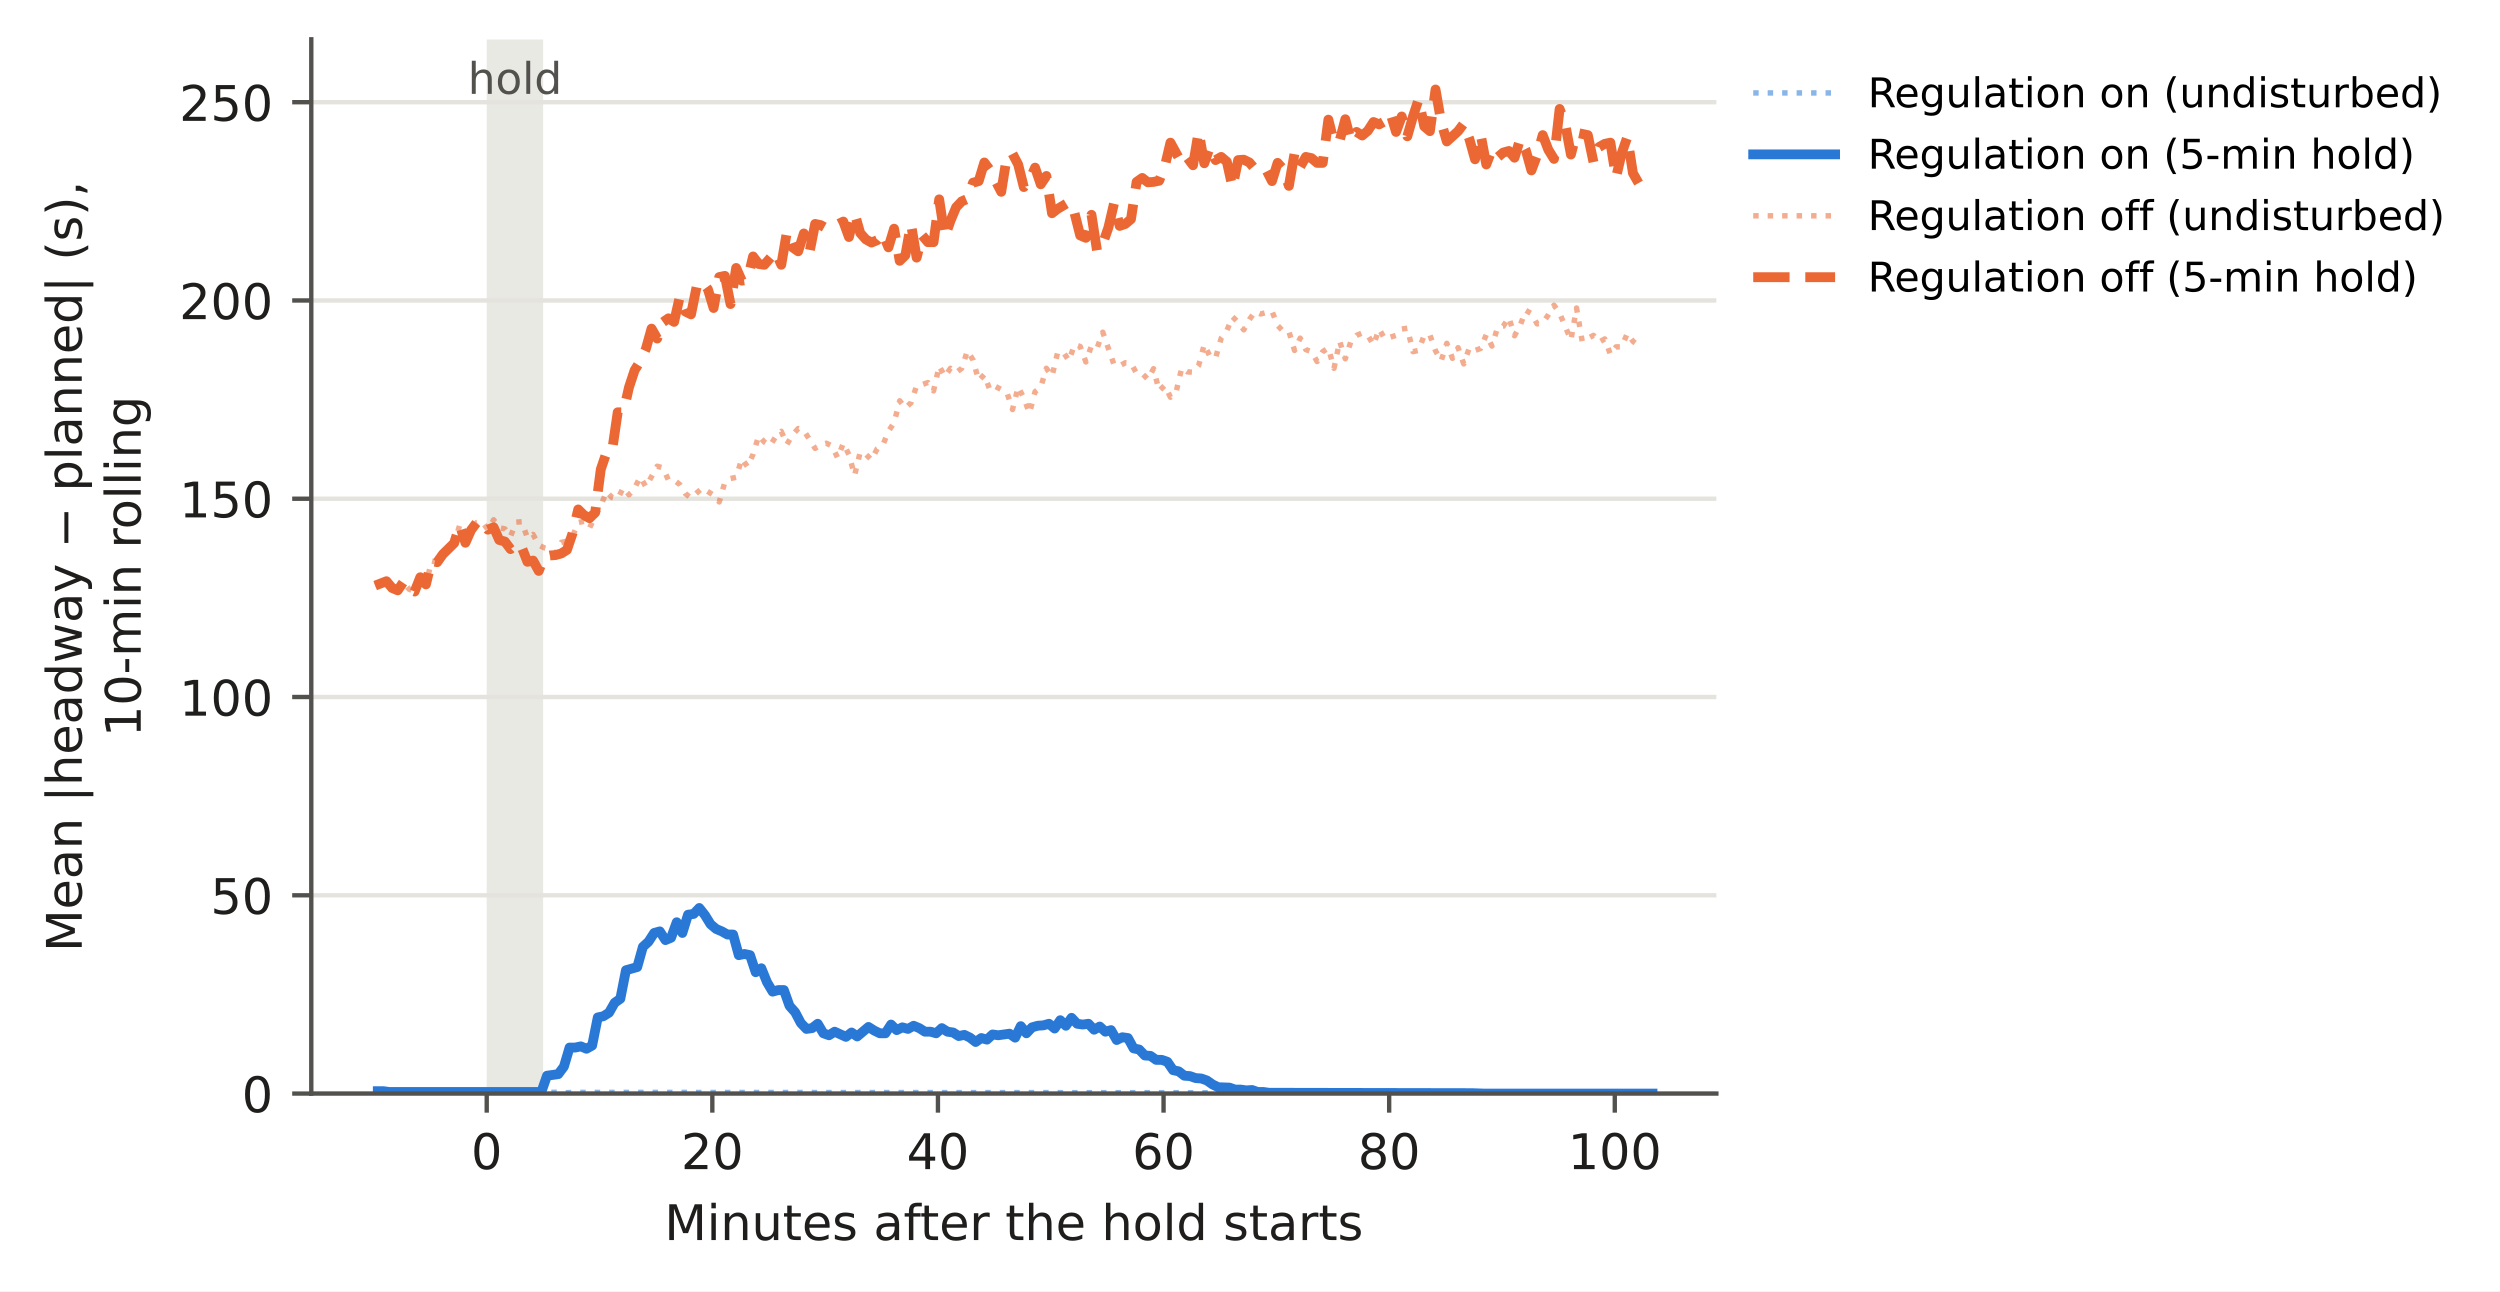
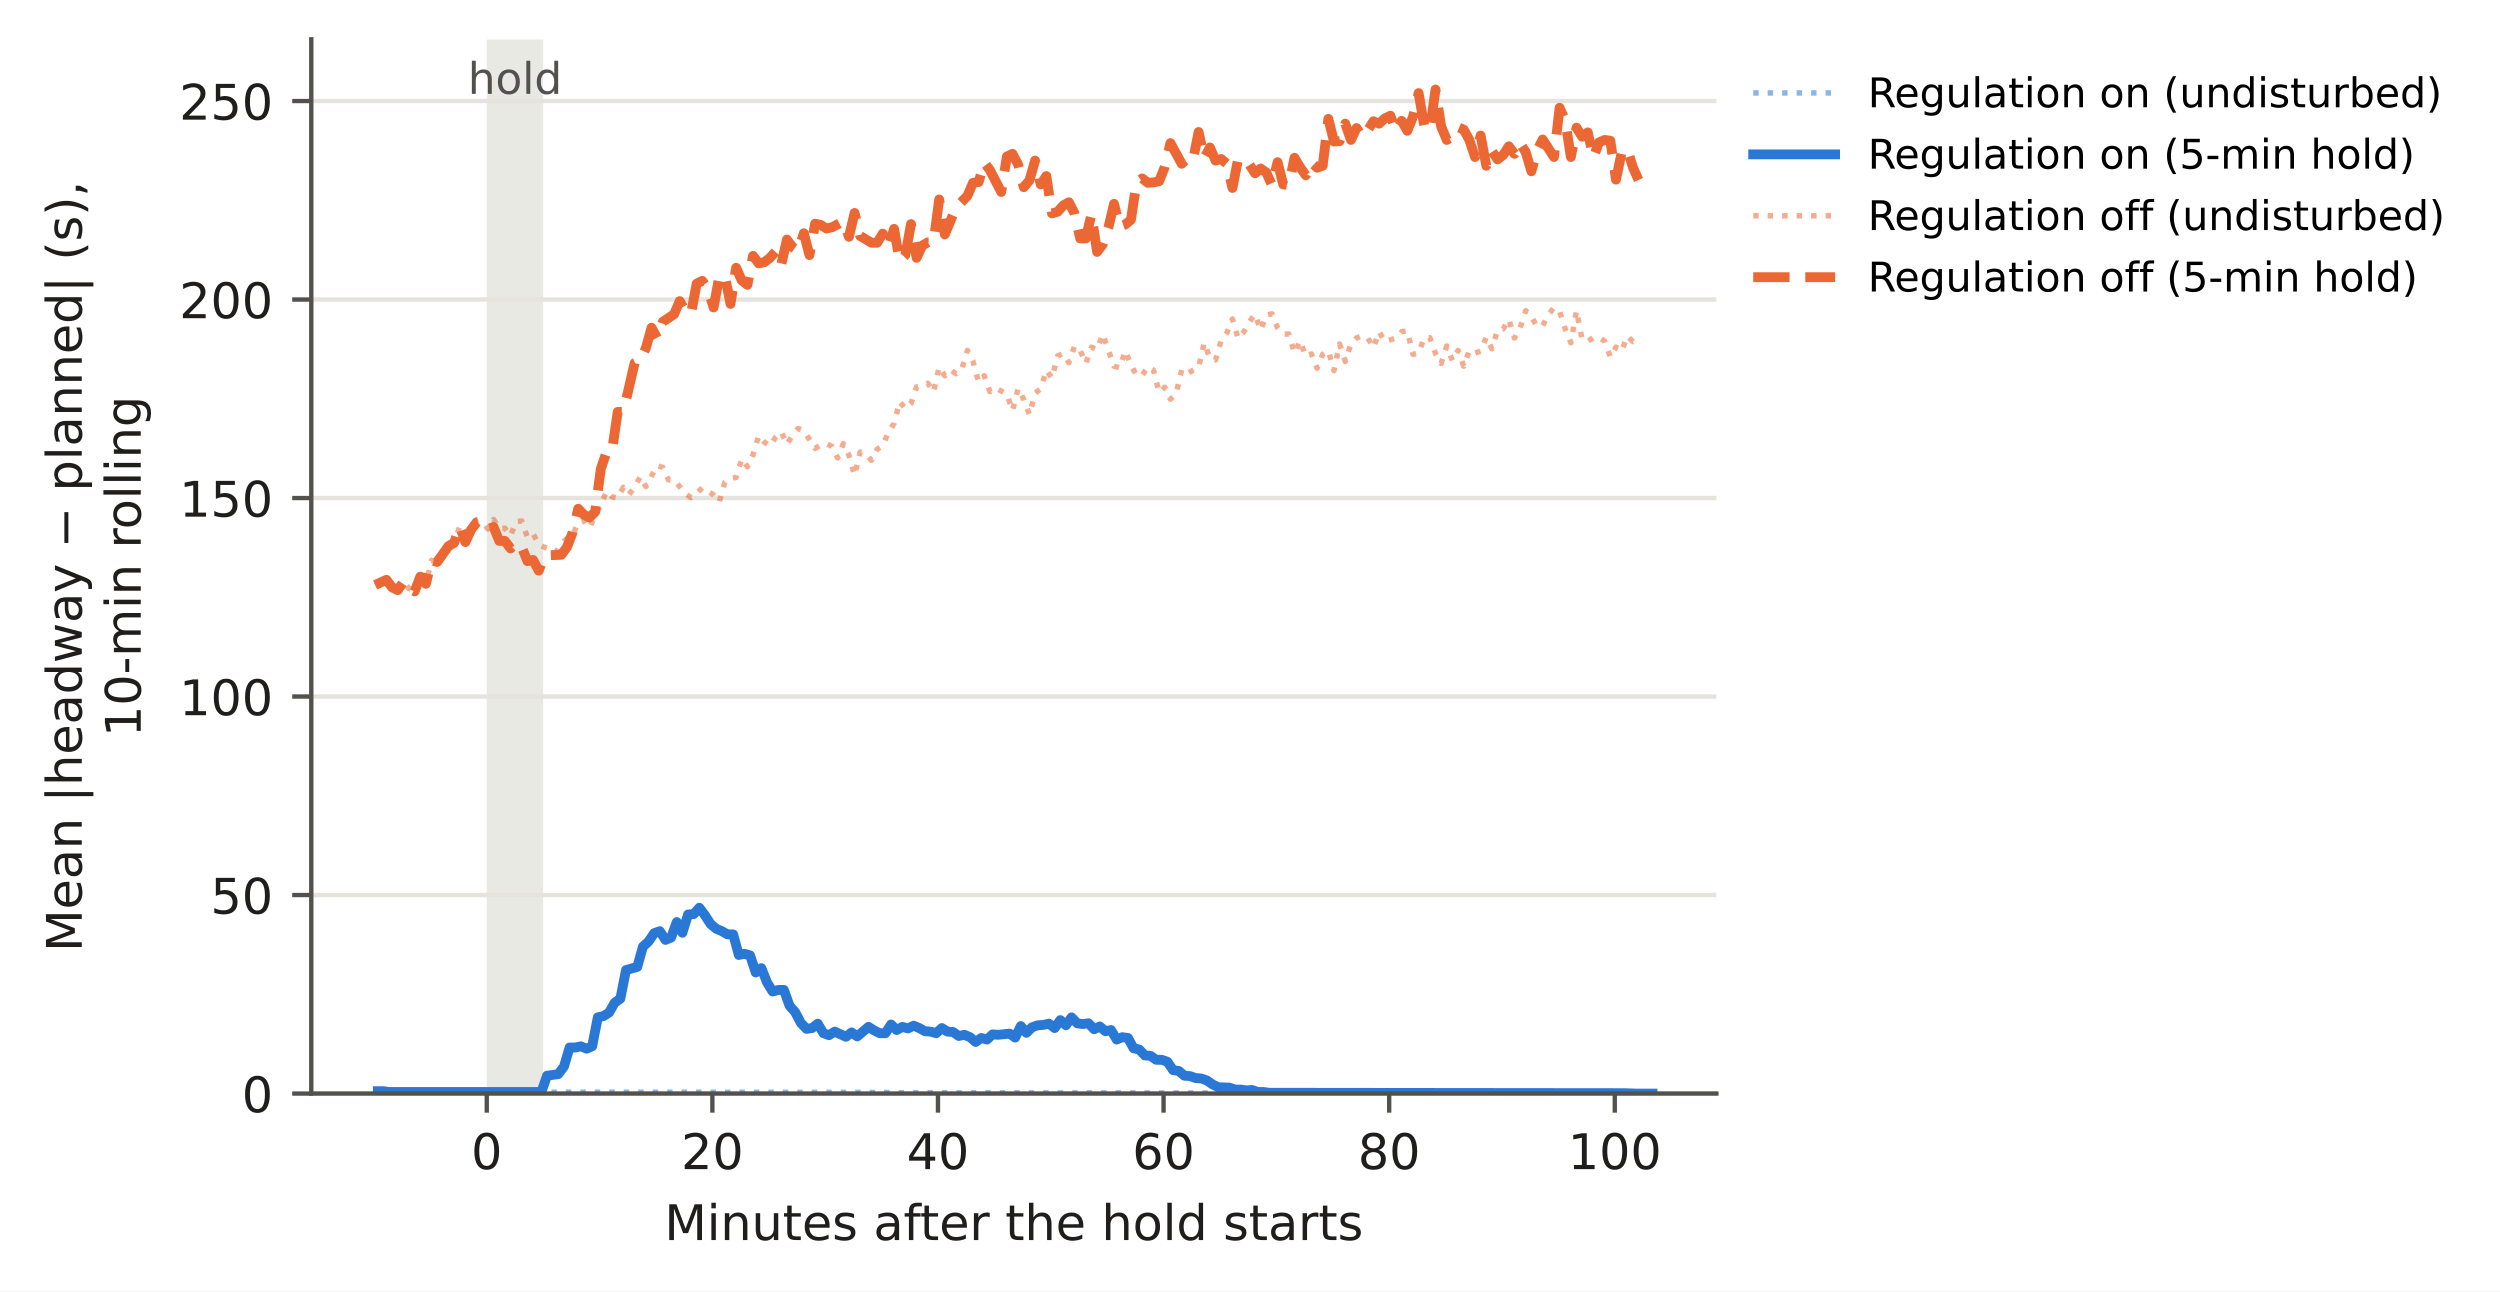
<svg xmlns="http://www.w3.org/2000/svg" xmlns:xlink="http://www.w3.org/1999/xlink" width="457.95pt" height="236.519pt" viewBox="0 0 457.95 236.519" version="1.1">
  <defs>
    <style type="text/css">*{stroke-linejoin: round; stroke-linecap: butt}</style>
  </defs>
  <g id="figure_1">
    <g id="patch_1">
      <path d="M 0 236.519  L 457.95 236.519  L 457.95 0  L 0 0  z " style="fill: #ffffff" />
    </g>
    <g id="axes_1">
      <g id="patch_2">
        <path d="M 57.023 200.318  L 314.403 200.318  L 314.403 7.2  L 57.023 7.2  z " style="fill: #ffffff" />
      </g>
      <g id="patch_3">
-         <path d="M 89.157 200.318  L 99.489 200.318  L 99.489 7.2  L 89.157 7.2  z " clip-path="url(#p8d2d9ad047)" style="fill: #e4e3dd; opacity: 0.8" />
+         <path d="M 89.165 200.318  L 99.496 200.318  L 99.496 7.2  L 89.165 7.2  z " clip-path="url(#pa16f64c464)" style="fill: #e4e3dd; opacity: 0.8" />
      </g>
      <g id="matplotlib.axis_1">
        <g id="xtick_1">
          <g id="line2d_1">
            <defs>
-               <path id="m1a65437eb0" d="M 0 0  L 0 3.5  " style="stroke: #52514e; stroke-width: 0.8" />
+               <path id="m813fd30c73" d="M 0 0  L 0 3.5  " style="stroke: #52514e; stroke-width: 0.8" />
            </defs>
            <g>
-               <use xlink:href="#m1a65437eb0" x="89.157" y="200.318" style="fill: #52514e; stroke: #52514e; stroke-width: 0.8" />
+               <use xlink:href="#m813fd30c73" x="89.165" y="200.318" style="fill: #52514e; stroke: #52514e; stroke-width: 0.8" />
            </g>
          </g>
          <g id="text_1">
-             <text style="font-size: 9px; font-family: 'DejaVu Sans'; text-anchor: middle; fill: #1f1e1c" x="89.157" y="214.156" transform="rotate(-0 89.15692 214.1558)">0</text>
+             <text style="font-size: 9px; font-family: 'DejaVu Sans'; text-anchor: middle; fill: #1f1e1c" x="89.165" y="214.156" transform="rotate(-0 89.16478 214.1558)">0</text>
          </g>
        </g>
        <g id="xtick_2">
          <g id="line2d_2">
            <g>
-               <use xlink:href="#m1a65437eb0" x="130.485" y="200.318" style="fill: #52514e; stroke: #52514e; stroke-width: 0.8" />
+               <use xlink:href="#m813fd30c73" x="130.491" y="200.318" style="fill: #52514e; stroke: #52514e; stroke-width: 0.8" />
            </g>
          </g>
          <g id="text_2">
-             <text style="font-size: 9px; font-family: 'DejaVu Sans'; text-anchor: middle; fill: #1f1e1c" x="130.485" y="214.156" transform="rotate(-0 130.4846 214.1558)">20</text>
+             <text style="font-size: 9px; font-family: 'DejaVu Sans'; text-anchor: middle; fill: #1f1e1c" x="130.491" y="214.156" transform="rotate(-0 130.4909 214.1558)">20</text>
          </g>
        </g>
        <g id="xtick_3">
          <g id="line2d_3">
            <g>
-               <use xlink:href="#m1a65437eb0" x="171.812" y="200.318" style="fill: #52514e; stroke: #52514e; stroke-width: 0.8" />
+               <use xlink:href="#m813fd30c73" x="171.817" y="200.318" style="fill: #52514e; stroke: #52514e; stroke-width: 0.8" />
            </g>
          </g>
          <g id="text_3">
-             <text style="font-size: 9px; font-family: 'DejaVu Sans'; text-anchor: middle; fill: #1f1e1c" x="171.812" y="214.156" transform="rotate(-0 171.8122 214.1558)">40</text>
+             <text style="font-size: 9px; font-family: 'DejaVu Sans'; text-anchor: middle; fill: #1f1e1c" x="171.817" y="214.156" transform="rotate(-0 171.817 214.1558)">40</text>
          </g>
        </g>
        <g id="xtick_4">
          <g id="line2d_4">
            <g>
-               <use xlink:href="#m1a65437eb0" x="213.14" y="200.318" style="fill: #52514e; stroke: #52514e; stroke-width: 0.8" />
+               <use xlink:href="#m813fd30c73" x="213.143" y="200.318" style="fill: #52514e; stroke: #52514e; stroke-width: 0.8" />
            </g>
          </g>
          <g id="text_4">
-             <text style="font-size: 9px; font-family: 'DejaVu Sans'; text-anchor: middle; fill: #1f1e1c" x="213.14" y="214.156" transform="rotate(-0 213.1398 214.1558)">60</text>
+             <text style="font-size: 9px; font-family: 'DejaVu Sans'; text-anchor: middle; fill: #1f1e1c" x="213.143" y="214.156" transform="rotate(-0 213.1431 214.1558)">60</text>
          </g>
        </g>
        <g id="xtick_5">
          <g id="line2d_5">
            <g>
-               <use xlink:href="#m1a65437eb0" x="254.467" y="200.318" style="fill: #52514e; stroke: #52514e; stroke-width: 0.8" />
+               <use xlink:href="#m813fd30c73" x="254.469" y="200.318" style="fill: #52514e; stroke: #52514e; stroke-width: 0.8" />
            </g>
          </g>
          <g id="text_5">
-             <text style="font-size: 9px; font-family: 'DejaVu Sans'; text-anchor: middle; fill: #1f1e1c" x="254.467" y="214.156" transform="rotate(-0 254.4675 214.1558)">80</text>
+             <text style="font-size: 9px; font-family: 'DejaVu Sans'; text-anchor: middle; fill: #1f1e1c" x="254.469" y="214.156" transform="rotate(-0 254.4693 214.1558)">80</text>
          </g>
        </g>
        <g id="xtick_6">
          <g id="line2d_6">
            <g>
-               <use xlink:href="#m1a65437eb0" x="295.795" y="200.318" style="fill: #52514e; stroke: #52514e; stroke-width: 0.8" />
+               <use xlink:href="#m813fd30c73" x="295.795" y="200.318" style="fill: #52514e; stroke: #52514e; stroke-width: 0.8" />
            </g>
          </g>
          <g id="text_6">
-             <text style="font-size: 9px; font-family: 'DejaVu Sans'; text-anchor: middle; fill: #1f1e1c" x="295.795" y="214.156" transform="rotate(-0 295.7951 214.1558)">100</text>
+             <text style="font-size: 9px; font-family: 'DejaVu Sans'; text-anchor: middle; fill: #1f1e1c" x="295.795" y="214.156" transform="rotate(-0 295.7954 214.1558)">100</text>
          </g>
        </g>
        <g id="text_7">
          <text style="font-size: 9px; font-family: 'DejaVu Sans'; text-anchor: middle; fill: #1f1e1c" x="185.713" y="227.156" transform="rotate(-0 185.7129 227.1565)">Minutes after the hold starts</text>
        </g>
      </g>
      <g id="matplotlib.axis_2">
        <g id="ytick_1">
          <g id="line2d_7">
-             <path d="M 57.023 200.318  L 314.403 200.318  " clip-path="url(#p8d2d9ad047)" style="fill: none; stroke: #e4e3dd; stroke-width: 0.8; stroke-linecap: square" />
+             <path d="M 57.023 200.318  L 314.403 200.318  " clip-path="url(#pa16f64c464)" style="fill: none; stroke: #e4e3dd; stroke-width: 0.8; stroke-linecap: square" />
          </g>
          <g id="line2d_8">
            <defs>
-               <path id="m8558e5e57f" d="M 0 0  L -3.5 0  " style="stroke: #52514e; stroke-width: 0.8" />
+               <path id="md1f39ab95e" d="M 0 0  L -3.5 0  " style="stroke: #52514e; stroke-width: 0.8" />
            </defs>
            <g>
-               <use xlink:href="#m8558e5e57f" x="57.023" y="200.318" style="fill: #52514e; stroke: #52514e; stroke-width: 0.8" />
+               <use xlink:href="#md1f39ab95e" x="57.023" y="200.318" style="fill: #52514e; stroke: #52514e; stroke-width: 0.8" />
            </g>
          </g>
          <g id="text_8">
            <text style="font-size: 9px; font-family: 'DejaVu Sans'; text-anchor: end; fill: #1f1e1c" x="50.023" y="203.737" transform="rotate(-0 50.02305 203.7368)">0</text>
          </g>
        </g>
        <g id="ytick_2">
          <g id="line2d_9">
-             <path d="M 57.023 163.998  L 314.403 163.998  " clip-path="url(#p8d2d9ad047)" style="fill: none; stroke: #e4e3dd; stroke-width: 0.8; stroke-linecap: square" />
+             <path d="M 57.023 163.955  L 314.403 163.955  " clip-path="url(#pa16f64c464)" style="fill: none; stroke: #e4e3dd; stroke-width: 0.8; stroke-linecap: square" />
          </g>
          <g id="line2d_10">
            <g>
-               <use xlink:href="#m8558e5e57f" x="57.023" y="163.998" style="fill: #52514e; stroke: #52514e; stroke-width: 0.8" />
+               <use xlink:href="#md1f39ab95e" x="57.023" y="163.955" style="fill: #52514e; stroke: #52514e; stroke-width: 0.8" />
            </g>
          </g>
          <g id="text_9">
-             <text style="font-size: 9px; font-family: 'DejaVu Sans'; text-anchor: end; fill: #1f1e1c" x="50.023" y="167.417" transform="rotate(-0 50.02305 167.4174)">50</text>
+             <text style="font-size: 9px; font-family: 'DejaVu Sans'; text-anchor: end; fill: #1f1e1c" x="50.023" y="167.374" transform="rotate(-0 50.02305 167.3743)">50</text>
          </g>
        </g>
        <g id="ytick_3">
          <g id="line2d_11">
-             <path d="M 57.023 127.679  L 314.403 127.679  " clip-path="url(#p8d2d9ad047)" style="fill: none; stroke: #e4e3dd; stroke-width: 0.8; stroke-linecap: square" />
+             <path d="M 57.023 127.593  L 314.403 127.593  " clip-path="url(#pa16f64c464)" style="fill: none; stroke: #e4e3dd; stroke-width: 0.8; stroke-linecap: square" />
          </g>
          <g id="line2d_12">
            <g>
-               <use xlink:href="#m8558e5e57f" x="57.023" y="127.679" style="fill: #52514e; stroke: #52514e; stroke-width: 0.8" />
+               <use xlink:href="#md1f39ab95e" x="57.023" y="127.593" style="fill: #52514e; stroke: #52514e; stroke-width: 0.8" />
            </g>
          </g>
          <g id="text_10">
-             <text style="font-size: 9px; font-family: 'DejaVu Sans'; text-anchor: end; fill: #1f1e1c" x="50.023" y="131.098" transform="rotate(-0 50.02305 131.0979)">100</text>
+             <text style="font-size: 9px; font-family: 'DejaVu Sans'; text-anchor: end; fill: #1f1e1c" x="50.023" y="131.012" transform="rotate(-0 50.02305 131.0117)">100</text>
          </g>
        </g>
        <g id="ytick_4">
          <g id="line2d_13">
-             <path d="M 57.023 91.359  L 314.403 91.359  " clip-path="url(#p8d2d9ad047)" style="fill: none; stroke: #e4e3dd; stroke-width: 0.8; stroke-linecap: square" />
+             <path d="M 57.023 91.23  L 314.403 91.23  " clip-path="url(#pa16f64c464)" style="fill: none; stroke: #e4e3dd; stroke-width: 0.8; stroke-linecap: square" />
          </g>
          <g id="line2d_14">
            <g>
-               <use xlink:href="#m8558e5e57f" x="57.023" y="91.359" style="fill: #52514e; stroke: #52514e; stroke-width: 0.8" />
+               <use xlink:href="#md1f39ab95e" x="57.023" y="91.23" style="fill: #52514e; stroke: #52514e; stroke-width: 0.8" />
            </g>
          </g>
          <g id="text_11">
-             <text style="font-size: 9px; font-family: 'DejaVu Sans'; text-anchor: end; fill: #1f1e1c" x="50.023" y="94.778" transform="rotate(-0 50.02305 94.77842)">150</text>
+             <text style="font-size: 9px; font-family: 'DejaVu Sans'; text-anchor: end; fill: #1f1e1c" x="50.023" y="94.649" transform="rotate(-0 50.02305 94.64917)">150</text>
          </g>
        </g>
        <g id="ytick_5">
          <g id="line2d_15">
-             <path d="M 57.023 55.04  L 314.403 55.04  " clip-path="url(#p8d2d9ad047)" style="fill: none; stroke: #e4e3dd; stroke-width: 0.8; stroke-linecap: square" />
+             <path d="M 57.023 54.868  L 314.403 54.868  " clip-path="url(#pa16f64c464)" style="fill: none; stroke: #e4e3dd; stroke-width: 0.8; stroke-linecap: square" />
          </g>
          <g id="line2d_16">
            <g>
-               <use xlink:href="#m8558e5e57f" x="57.023" y="55.04" style="fill: #52514e; stroke: #52514e; stroke-width: 0.8" />
+               <use xlink:href="#md1f39ab95e" x="57.023" y="54.868" style="fill: #52514e; stroke: #52514e; stroke-width: 0.8" />
            </g>
          </g>
          <g id="text_12">
-             <text style="font-size: 9px; font-family: 'DejaVu Sans'; text-anchor: end; fill: #1f1e1c" x="50.023" y="58.459" transform="rotate(-0 50.02305 58.45895)">200</text>
+             <text style="font-size: 9px; font-family: 'DejaVu Sans'; text-anchor: end; fill: #1f1e1c" x="50.023" y="58.287" transform="rotate(-0 50.02305 58.28662)">200</text>
          </g>
        </g>
        <g id="ytick_6">
          <g id="line2d_17">
-             <path d="M 57.023 18.721  L 314.403 18.721  " clip-path="url(#p8d2d9ad047)" style="fill: none; stroke: #e4e3dd; stroke-width: 0.8; stroke-linecap: square" />
+             <path d="M 57.023 18.505  L 314.403 18.505  " clip-path="url(#pa16f64c464)" style="fill: none; stroke: #e4e3dd; stroke-width: 0.8; stroke-linecap: square" />
          </g>
          <g id="line2d_18">
            <g>
-               <use xlink:href="#m8558e5e57f" x="57.023" y="18.721" style="fill: #52514e; stroke: #52514e; stroke-width: 0.8" />
+               <use xlink:href="#md1f39ab95e" x="57.023" y="18.505" style="fill: #52514e; stroke: #52514e; stroke-width: 0.8" />
            </g>
          </g>
          <g id="text_13">
-             <text style="font-size: 9px; font-family: 'DejaVu Sans'; text-anchor: end; fill: #1f1e1c" x="50.023" y="22.139" transform="rotate(-0 50.02305 22.13948)">250</text>
+             <text style="font-size: 9px; font-family: 'DejaVu Sans'; text-anchor: end; fill: #1f1e1c" x="50.023" y="21.924" transform="rotate(-0 50.02305 21.92406)">250</text>
          </g>
        </g>
        <g id="text_14">
          <text style="font-size: 9px; font-family: 'DejaVu Sans'; fill: #1f1e1c" transform="translate(14.97885 174.3597) rotate(-90)">Mean |headway − planned| (s),</text>
          <text style="font-size: 9px; font-family: 'DejaVu Sans'; fill: #1f1e1c" transform="translate(25.78131 134.9875) rotate(-90)">10-min rolling</text>
        </g>
      </g>
      <g id="line2d_19">
-         <path d="M 69.203 199.882  L 70.236 199.882  L 71.269 200.027  L 102.265 200.1  L 103.298 200.173  L 105.364 200.1  L 239.679 200.173  L 241.745 200.245  L 302.704 200.318  L 302.704 200.318  " clip-path="url(#p8d2d9ad047)" style="fill: none; stroke-dasharray: 1,1.65; stroke-dashoffset: 0; stroke: #2a78d6; stroke-opacity: 0.55" />
+         <path d="M 69.211 199.882  L 70.244 199.882  L 71.277 200.027  L 159.095 200.1  L 161.162 200.172  L 162.195 200.1  L 164.261 200.172  L 297.538 200.245  L 299.604 200.318  L 302.704 200.318  L 302.704 200.318  " clip-path="url(#pa16f64c464)" style="fill: none; stroke-dasharray: 1,1.65; stroke-dashoffset: 0; stroke: #2a78d6; stroke-opacity: 0.55" />
      </g>
      <g id="line2d_20">
-         <path d="M 69.203 199.882  L 70.236 199.882  L 71.269 200.027  L 99.165 200.027  L 100.198 197.049  L 102.265 196.759  L 103.298 195.378  L 104.331 191.892  L 105.364 191.892  L 106.397 191.674  L 107.431 192.11  L 108.464 191.529  L 109.497 186.371  L 110.53 186.153  L 111.563 185.5  L 112.597 183.684  L 113.63 182.957  L 114.663 177.727  L 116.729 177.146  L 117.763 173.441  L 118.796 172.497  L 119.829 170.899  L 120.862 170.609  L 121.895 172.207  L 122.928 171.771  L 123.962 168.938  L 124.995 170.899  L 126.028 167.558  L 127.061 167.412  L 128.094 166.323  L 129.128 167.63  L 130.161 169.301  L 131.194 170.173  L 132.227 170.609  L 133.26 171.19  L 134.294 171.19  L 135.327 174.967  L 136.36 174.749  L 137.393 174.967  L 138.426 178.09  L 139.46 177.364  L 140.493 179.906  L 141.526 181.65  L 142.559 181.359  L 143.592 181.359  L 144.626 184.265  L 145.659 185.427  L 146.692 187.388  L 147.725 188.478  L 148.758 188.332  L 149.791 187.533  L 150.825 189.277  L 151.858 189.64  L 152.891 188.986  L 154.957 189.931  L 155.991 189.131  L 157.024 189.858  L 159.09 188.115  L 160.123 188.768  L 161.157 189.277  L 162.19 189.277  L 163.223 187.679  L 164.256 188.696  L 165.289 188.187  L 166.323 188.478  L 167.356 187.897  L 168.389 188.332  L 169.422 188.986  L 170.455 188.986  L 171.488 189.277  L 172.522 188.332  L 173.555 188.986  L 174.588 189.131  L 175.621 189.785  L 176.654 189.567  L 177.688 190.076  L 178.721 190.875  L 179.754 190.148  L 180.787 190.439  L 181.82 189.495  L 182.854 189.64  L 184.92 189.349  L 185.953 190.076  L 186.986 187.969  L 188.02 189.277  L 189.053 188.187  L 190.086 187.897  L 191.119 187.824  L 192.152 187.533  L 193.185 188.405  L 194.219 186.88  L 195.252 187.897  L 196.285 186.444  L 197.318 187.533  L 198.351 187.679  L 199.385 187.533  L 200.418 188.623  L 201.451 188.042  L 202.484 188.986  L 203.517 188.696  L 204.551 190.512  L 205.584 190.003  L 206.617 190.148  L 207.65 192.037  L 208.683 192.255  L 209.717 193.345  L 210.75 193.417  L 211.783 194.144  L 212.816 194.144  L 213.849 194.507  L 214.882 196.032  L 215.916 196.25  L 216.949 197.049  L 217.982 197.122  L 219.015 197.485  L 220.048 197.558  L 221.082 197.921  L 222.115 198.647  L 223.148 199.156  L 225.214 199.228  L 226.248 199.592  L 227.281 199.592  L 228.314 199.737  L 229.347 199.664  L 230.38 200.027  L 231.414 200.027  L 232.447 200.173  L 269.642 200.245  L 271.708 200.318  L 302.704 200.318  L 302.704 200.318  " clip-path="url(#p8d2d9ad047)" style="fill: none; stroke: #2a78d6; stroke-width: 1.8; stroke-linecap: square" />
+         <path d="M 69.211 199.882  L 70.244 199.882  L 71.277 200.027  L 99.173 200.027  L 100.206 197.045  L 102.272 196.754  L 103.305 195.373  L 104.338 191.882  L 105.372 191.882  L 106.405 191.664  L 107.438 192.1  L 108.471 191.664  L 109.504 186.355  L 110.537 186.136  L 111.57 185.482  L 112.604 183.664  L 113.637 182.937  L 114.67 177.7  L 116.736 177.119  L 117.769 173.41  L 118.802 172.464  L 119.836 170.937  L 120.869 170.573  L 121.902 172.173  L 122.935 171.737  L 123.968 168.901  L 125.001 170.864  L 126.035 167.519  L 127.068 167.446  L 128.101 166.283  L 129.134 167.664  L 130.167 169.264  L 131.2 170.137  L 132.233 170.573  L 133.267 171.155  L 134.3 171.155  L 135.333 174.937  L 136.366 174.719  L 137.399 175.01  L 138.432 178.137  L 139.466 177.337  L 140.499 179.955  L 141.532 181.628  L 142.565 181.337  L 143.598 181.337  L 144.631 184.246  L 145.664 185.409  L 146.698 187.373  L 147.731 188.464  L 148.764 188.318  L 149.797 187.518  L 150.83 189.264  L 151.863 189.627  L 152.897 188.973  L 154.963 189.918  L 155.996 189.118  L 157.029 189.845  L 159.095 188.1  L 160.129 188.755  L 161.162 189.264  L 162.195 189.264  L 163.228 187.664  L 164.261 188.682  L 165.294 188.1  L 166.328 188.391  L 167.361 187.882  L 168.394 188.318  L 169.427 188.9  L 170.46 188.973  L 171.493 189.264  L 172.526 188.318  L 173.56 188.973  L 174.593 189.045  L 175.626 189.773  L 176.659 189.555  L 177.692 189.991  L 178.725 190.864  L 179.759 190.136  L 180.792 190.427  L 181.825 189.482  L 182.858 189.555  L 184.924 189.336  L 185.957 190.064  L 186.991 187.955  L 188.024 189.191  L 189.057 188.173  L 190.09 187.809  L 191.123 187.736  L 192.156 187.518  L 193.19 188.318  L 194.223 186.864  L 195.256 187.809  L 196.289 186.355  L 197.322 187.446  L 198.355 187.591  L 199.388 187.446  L 200.422 188.536  L 201.455 188.027  L 202.488 188.9  L 203.521 188.682  L 204.554 190.427  L 205.587 189.991  L 206.621 190.136  L 207.654 192.027  L 208.687 192.245  L 209.72 193.336  L 210.753 193.409  L 211.786 194.136  L 212.819 194.136  L 213.853 194.5  L 214.886 196.027  L 215.919 196.173  L 216.952 197.045  L 217.985 197.118  L 219.018 197.482  L 220.051 197.554  L 221.085 197.918  L 222.118 198.645  L 223.151 199.154  L 225.217 199.227  L 226.25 199.591  L 227.284 199.591  L 228.317 199.736  L 229.35 199.663  L 230.383 200.027  L 231.416 200.027  L 232.449 200.172  L 297.538 200.245  L 299.604 200.318  L 302.704 200.318  L 302.704 200.318  " clip-path="url(#pa16f64c464)" style="fill: none; stroke: #2a78d6; stroke-width: 1.8; stroke-linecap: square" />
      </g>
      <g id="line2d_21">
-         <path d="M 68.722 107.267  L 70.789 106.468  L 71.822 107.703  L 72.855 108.139  L 73.888 106.614  L 74.921 107.921  L 75.954 108.357  L 76.988 105.742  L 78.021 107.049  L 79.054 102.764  L 80.087 102.982  L 81.12 101.529  L 83.187 99.495  L 84.22 96.154  L 85.253 99.422  L 86.286 97.098  L 87.32 95.718  L 88.353 95.573  L 89.386 97.025  L 90.419 95.209  L 91.452 96.662  L 92.486 96.88  L 93.519 98.26  L 94.552 95.645  L 95.585 95.573  L 96.618 98.551  L 97.651 97.897  L 98.685 99.858  L 99.718 100.367  L 100.751 100.657  L 101.784 101.311  L 102.817 99.35  L 103.851 99.132  L 104.884 98.26  L 105.917 95.718  L 106.95 95.5  L 107.983 96.735  L 109.017 94.556  L 110.05 92.667  L 111.083 90.052  L 112.116 91.142  L 113.149 91.359  L 114.183 89.326  L 115.216 90.633  L 116.249 89.398  L 117.282 87.364  L 118.315 89.18  L 120.382 85.403  L 121.415 85.694  L 122.448 87.945  L 123.481 87.945  L 124.514 88.744  L 125.548 90.415  L 126.581 91.214  L 128.647 89.398  L 130.714 90.706  L 131.747 91.941  L 132.78 88.309  L 133.813 87.655  L 134.846 87.437  L 135.88 84.023  L 136.913 85.476  L 137.946 83.224  L 138.979 79.81  L 140.012 80.972  L 141.045 81.626  L 142.079 80.028  L 143.112 79.011  L 144.145 81.408  L 145.178 79.665  L 146.211 78.502  L 147.245 78.866  L 149.311 82.134  L 150.344 81.481  L 151.377 81.19  L 152.411 81.698  L 153.444 83.878  L 154.477 81.19  L 155.51 83.297  L 156.543 87.074  L 157.577 82.788  L 158.61 83.224  L 159.643 84.241  L 160.676 82.207  L 161.709 81.553  L 162.743 79.011  L 163.776 77.413  L 164.809 73.418  L 165.842 74.725  L 166.875 73.781  L 167.908 70.657  L 168.942 70.439  L 169.975 70.076  L 171.008 71.602  L 172.041 67.025  L 173.074 68.987  L 174.108 67.461  L 175.141 68.26  L 176.174 67.461  L 177.207 64.265  L 178.24 65.936  L 179.274 69.713  L 180.307 68.623  L 181.34 71.456  L 182.373 70.803  L 184.44 71.892  L 185.473 75.016  L 186.506 70.875  L 187.539 72.909  L 188.572 75.669  L 189.605 71.747  L 190.639 70.948  L 191.672 67.461  L 192.705 68.914  L 193.738 64.556  L 194.771 64.483  L 195.805 66.081  L 196.838 63.103  L 197.871 63.466  L 198.904 66.299  L 199.937 63.321  L 200.971 63.757  L 202.004 60.851  L 204.07 66.808  L 205.103 67.025  L 206.137 66.444  L 207.17 66.517  L 208.203 68.406  L 209.236 68.406  L 210.269 69.495  L 211.302 67.534  L 212.336 71.602  L 213.369 70.585  L 214.402 72.764  L 215.435 71.82  L 216.468 67.389  L 217.502 68.115  L 218.535 68.188  L 219.568 66.953  L 220.601 63.103  L 221.634 65.282  L 222.668 65.573  L 223.701 61.941  L 224.734 60.561  L 225.767 58.018  L 226.8 59.035  L 227.834 60.415  L 228.867 58.527  L 229.9 57.074  L 230.933 57.51  L 233 57.001  L 234.033 59.616  L 235.066 60.706  L 236.099 60.706  L 237.132 64.193  L 238.165 61.941  L 239.199 64.047  L 240.232 64.41  L 241.265 66.226  L 242.298 64.41  L 243.331 63.757  L 244.365 67.461  L 245.398 62.522  L 246.431 65.718  L 247.464 62.522  L 248.497 61.432  L 249.531 60.996  L 250.564 61.432  L 251.597 63.176  L 252.63 60.27  L 253.663 62.086  L 255.73 61.432  L 256.763 60.27  L 257.796 60.125  L 258.829 64.41  L 259.862 64.193  L 260.896 61.36  L 261.929 61.36  L 262.962 64.265  L 263.995 66.081  L 265.028 62.885  L 266.062 65.645  L 267.095 63.684  L 268.128 66.662  L 269.161 63.684  L 270.194 64.193  L 271.228 63.829  L 272.261 61.287  L 273.294 63.393  L 274.327 59.979  L 275.36 59.762  L 276.394 58.163  L 277.427 61.505  L 278.46 59.616  L 279.493 56.856  L 280.526 57.437  L 281.559 59.326  L 282.593 59.18  L 283.626 57.655  L 284.659 55.912  L 285.692 57.364  L 287.759 62.304  L 288.792 56.42  L 289.825 62.522  L 291.891 61.432  L 292.925 62.667  L 293.958 62.086  L 294.991 64.919  L 296.024 63.539  L 297.057 63.539  L 298.091 61.069  L 299.124 62.522  L 300.157 63.321  L 300.157 63.321  " clip-path="url(#p8d2d9ad047)" style="fill: none; stroke-dasharray: 1,1.65; stroke-dashoffset: 0; stroke: #eb6834; stroke-opacity: 0.55" />
+         <path d="M 68.722 107.157  L 70.788 106.212  L 71.822 107.593  L 72.855 108.102  L 73.888 106.575  L 74.921 107.812  L 75.954 108.321  L 76.987 105.63  L 78.021 106.939  L 79.054 102.648  L 80.087 102.939  L 82.153 100.03  L 83.186 99.448  L 84.219 96.394  L 85.253 99.303  L 86.286 97.048  L 87.319 95.666  L 88.352 95.521  L 89.385 96.903  L 90.418 95.157  L 91.451 96.83  L 92.485 96.757  L 93.518 98.139  L 94.551 95.521  L 95.584 95.448  L 96.617 98.43  L 97.65 97.775  L 98.684 99.739  L 99.717 100.248  L 100.75 100.612  L 101.783 101.194  L 102.816 99.594  L 103.849 98.648  L 104.882 98.139  L 105.916 95.666  L 106.949 95.376  L 107.982 96.685  L 109.015 94.43  L 110.048 92.539  L 111.081 89.994  L 112.115 91.012  L 113.148 91.23  L 114.181 89.267  L 115.214 90.576  L 116.247 89.267  L 117.28 87.303  L 118.313 89.121  L 120.38 85.267  L 121.413 85.63  L 122.446 87.885  L 123.479 87.885  L 125.546 90.43  L 126.579 91.158  L 127.612 90.358  L 128.645 89.339  L 130.711 90.648  L 131.744 91.957  L 132.778 88.321  L 133.811 87.667  L 134.844 87.449  L 135.877 84.03  L 136.91 85.485  L 137.943 83.303  L 138.977 79.812  L 140.01 80.976  L 141.043 81.703  L 142.076 80.103  L 143.109 79.085  L 144.142 81.412  L 145.175 79.667  L 146.209 78.503  L 147.242 78.867  L 149.308 82.14  L 150.341 81.485  L 151.374 81.267  L 152.408 81.776  L 153.441 83.885  L 154.474 81.267  L 155.507 83.376  L 156.54 87.085  L 157.573 82.794  L 158.606 83.23  L 159.64 84.321  L 160.673 82.285  L 161.706 81.631  L 162.739 79.158  L 163.772 77.558  L 164.805 73.558  L 165.839 74.867  L 166.872 73.922  L 167.905 70.867  L 168.938 70.649  L 169.971 70.213  L 171.004 71.813  L 172.037 67.231  L 173.071 68.831  L 174.104 67.74  L 175.137 68.467  L 176.17 67.667  L 177.203 64.176  L 178.236 66.213  L 179.269 69.994  L 180.303 68.831  L 181.336 71.74  L 182.369 71.085  L 184.435 72.176  L 185.468 75.231  L 186.502 71.158  L 187.535 73.194  L 188.568 75.958  L 189.601 72.031  L 190.634 71.231  L 191.667 67.813  L 192.7 69.267  L 193.734 65.195  L 194.767 64.758  L 195.8 66.431  L 196.833 63.377  L 197.866 64.176  L 198.899 66.576  L 199.933 63.595  L 200.966 64.031  L 201.999 61.195  L 204.065 67.085  L 205.098 67.376  L 206.131 64.249  L 207.165 66.867  L 208.198 68.758  L 209.231 68.758  L 210.264 67.158  L 211.297 67.813  L 212.33 71.885  L 213.364 70.94  L 214.397 73.122  L 215.43 72.176  L 216.463 67.74  L 217.496 68.467  L 218.529 67.813  L 219.562 67.304  L 220.596 62.795  L 221.629 65.631  L 222.662 65.922  L 223.695 62.358  L 224.728 60.977  L 225.761 58.431  L 226.795 61.995  L 227.828 60.831  L 228.861 58.94  L 229.894 57.559  L 230.927 60.468  L 231.96 57.704  L 232.993 57.486  L 234.027 60.031  L 235.06 61.195  L 236.093 61.195  L 237.126 64.686  L 238.159 62.431  L 239.192 65.267  L 240.226 64.831  L 241.259 67.449  L 242.292 64.904  L 243.325 64.249  L 244.358 67.885  L 245.391 63.013  L 246.424 66.213  L 247.458 63.013  L 248.491 61.922  L 249.524 61.486  L 250.557 61.922  L 251.59 63.667  L 252.623 60.758  L 253.657 62.577  L 255.723 61.922  L 256.756 60.758  L 257.789 60.613  L 258.822 64.904  L 259.855 64.686  L 260.889 61.849  L 261.922 61.849  L 262.955 64.758  L 263.988 66.576  L 265.021 63.377  L 266.054 66.067  L 267.088 64.176  L 268.121 67.085  L 269.154 64.176  L 270.187 64.686  L 271.22 64.322  L 272.253 61.777  L 273.286 63.886  L 274.32 60.468  L 275.353 60.249  L 276.386 58.504  L 277.419 61.922  L 278.452 60.104  L 279.485 56.904  L 280.518 57.995  L 281.552 59.813  L 282.585 59.668  L 283.618 57.704  L 284.651 56.322  L 285.684 57.049  L 286.717 60.249  L 287.751 62.795  L 288.784 56.904  L 289.817 62.213  L 290.85 62.504  L 291.883 61.849  L 292.916 61.777  L 293.949 62.504  L 294.983 65.413  L 296.016 63.595  L 297.049 64.322  L 298.082 61.558  L 299.115 62.577  L 300.148 62.14  L 300.148 62.14  " clip-path="url(#pa16f64c464)" style="fill: none; stroke-dasharray: 1,1.65; stroke-dashoffset: 0; stroke: #eb6834; stroke-opacity: 0.55" />
      </g>
      <g id="line2d_22">
-         <path d="M 68.722 107.267  L 70.789 106.468  L 71.822 107.703  L 72.855 108.139  L 73.888 106.614  L 74.921 107.921  L 75.954 108.357  L 76.988 105.742  L 78.021 107.049  L 79.054 102.764  L 80.087 102.982  L 81.12 101.529  L 83.187 99.495  L 84.22 96.154  L 85.253 99.422  L 86.286 97.098  L 87.32 95.718  L 88.353 95.573  L 89.386 97.025  L 90.419 96.589  L 91.452 98.914  L 92.486 99.204  L 93.519 100.585  L 94.552 99.568  L 95.585 100.294  L 96.618 102.909  L 97.651 102.691  L 98.685 104.58  L 99.718 101.965  L 100.751 101.747  L 101.784 101.674  L 102.817 101.384  L 103.851 100.73  L 104.884 97.679  L 105.917 93.321  L 106.95 94.338  L 107.983 94.919  L 109.017 93.902  L 110.05 85.984  L 111.083 82.933  L 112.116 82.643  L 113.149 75.524  L 114.183 75.524  L 115.216 70.948  L 116.249 67.824  L 117.282 66.154  L 118.315 63.902  L 119.348 60.197  L 120.382 62.013  L 121.415 59.035  L 122.448 58.309  L 123.481 58.963  L 124.514 54.386  L 125.548 57.074  L 126.581 57.582  L 127.614 52.498  L 128.647 51.553  L 129.68 53.006  L 130.714 56.42  L 131.747 50.754  L 132.78 50.536  L 133.813 55.694  L 134.846 49.084  L 135.88 51.408  L 136.913 51.263  L 137.946 46.977  L 138.979 48.357  L 140.012 48.503  L 142.079 46.105  L 143.112 48.503  L 144.145 42.473  L 145.178 45.306  L 146.211 46.033  L 147.245 42.764  L 148.278 46.251  L 149.311 41.021  L 150.344 41.239  L 151.377 41.82  L 152.411 41.602  L 154.477 40.585  L 155.51 43.418  L 156.543 39.059  L 157.577 42.691  L 158.61 43.854  L 159.643 44.435  L 160.676 43.999  L 161.709 42.764  L 162.743 45.306  L 163.776 41.892  L 164.809 47.776  L 165.842 46.759  L 166.875 41.021  L 167.908 47.195  L 168.942 43.127  L 169.975 44.362  L 171.008 44.362  L 172.041 36.517  L 173.074 43.418  L 174.108 40.44  L 175.141 37.97  L 176.174 36.88  L 177.207 36.444  L 178.24 33.466  L 179.274 33.176  L 180.307 29.762  L 181.34 31.142  L 183.406 35.137  L 184.44 28.672  L 185.473 28.164  L 186.506 30.125  L 187.539 34.265  L 188.572 33.03  L 189.605 30.706  L 190.639 33.757  L 191.672 32.231  L 192.705 39.059  L 193.738 38.26  L 195.805 37.026  L 196.838 39.059  L 197.871 43.127  L 198.904 43.563  L 199.937 39.35  L 200.971 46.033  L 202.004 44.653  L 203.037 41.674  L 204.07 37.243  L 205.103 41.384  L 206.137 41.021  L 207.17 40.149  L 208.203 33.321  L 209.236 32.595  L 210.269 33.394  L 211.302 33.321  L 212.336 33.103  L 213.369 30.488  L 214.402 26.13  L 216.468 29.907  L 217.502 28.89  L 218.535 30.27  L 219.568 24.096  L 220.601 29.907  L 221.634 26.929  L 222.668 29.326  L 223.701 28.745  L 224.734 29.616  L 225.767 34.338  L 226.8 29.326  L 227.834 29.253  L 228.867 29.762  L 229.9 30.997  L 231.966 31.142  L 233 33.176  L 234.033 29.834  L 235.066 30.997  L 236.099 34.047  L 237.132 28.091  L 238.165 30.561  L 239.199 28.745  L 240.232 28.963  L 241.265 29.834  L 242.298 29.834  L 243.331 21.917  L 244.365 26.057  L 245.398 25.767  L 246.431 21.844  L 247.464 25.767  L 248.497 24.168  L 249.531 24.822  L 250.564 23.951  L 251.597 22.352  L 252.63 22.788  L 253.663 22.207  L 254.697 20.754  L 255.73 24.168  L 256.763 21.336  L 257.796 24.967  L 258.829 21.336  L 259.862 18.212  L 260.896 23.152  L 261.929 24.023  L 262.962 16.396  L 263.995 22.352  L 265.028 25.912  L 267.095 24.023  L 268.128 22.643  L 269.161 25.476  L 270.194 29.181  L 271.228 24.677  L 272.261 30.125  L 273.294 27.437  L 274.327 28.817  L 275.36 27.946  L 276.394 27.655  L 277.427 28.89  L 278.46 25.476  L 279.493 27.51  L 280.526 31.214  L 281.559 28.454  L 282.593 24.75  L 283.626 27.437  L 284.659 29.108  L 285.692 19.955  L 286.725 22.788  L 287.759 28.309  L 288.792 24.314  L 290.858 24.75  L 291.891 29.689  L 292.925 26.929  L 293.958 26.348  L 294.991 26.13  L 296.024 32.522  L 297.057 28.091  L 298.091 25.113  L 299.124 31.723  L 300.157 33.539  L 300.157 33.539  " clip-path="url(#p8d2d9ad047)" style="fill: none; stroke-dasharray: 6.66,2.88; stroke-dashoffset: 0; stroke: #eb6834; stroke-width: 1.8" />
+         <path d="M 68.722 107.157  L 70.788 106.212  L 71.822 107.593  L 72.855 108.102  L 73.888 106.575  L 74.921 107.812  L 75.954 108.321  L 76.987 105.63  L 78.021 106.939  L 79.054 102.648  L 80.087 102.939  L 82.153 100.03  L 83.186 99.448  L 84.219 96.394  L 85.253 99.303  L 86.286 97.048  L 87.319 95.666  L 88.352 95.521  L 89.385 96.903  L 90.418 96.539  L 91.451 99.085  L 92.485 99.085  L 93.518 100.466  L 94.551 99.448  L 95.584 100.248  L 96.617 102.794  L 97.65 102.575  L 98.684 104.539  L 99.717 101.921  L 100.75 101.703  L 102.816 101.63  L 103.849 100.248  L 104.882 97.557  L 105.916 93.194  L 106.949 94.285  L 107.982 94.794  L 109.015 93.776  L 110.048 85.921  L 111.081 82.867  L 112.115 82.576  L 113.148 75.449  L 114.181 75.449  L 116.247 66.504  L 117.28 66.067  L 118.313 63.74  L 119.347 60.031  L 120.38 61.922  L 121.413 58.94  L 123.479 57.559  L 124.512 55.159  L 125.546 56.977  L 126.579 57.486  L 127.612 51.959  L 128.645 51.45  L 129.678 52.904  L 130.711 56.322  L 131.744 50.722  L 132.778 50.504  L 133.811 55.668  L 134.844 49.05  L 135.877 51.377  L 136.91 52.177  L 137.943 46.868  L 138.977 48.25  L 140.01 48.032  L 141.043 47.232  L 142.076 46.068  L 143.109 48.468  L 144.142 43.886  L 145.175 45.268  L 146.209 45.995  L 147.242 42.723  L 148.275 46.722  L 149.308 40.977  L 150.341 41.195  L 151.374 41.85  L 152.408 41.632  L 154.474 40.541  L 155.507 43.377  L 156.54 39.014  L 157.573 43.232  L 159.64 44.468  L 160.673 44.468  L 161.706 42.795  L 162.739 45.341  L 163.772 41.923  L 164.805 47.813  L 165.839 46.722  L 166.872 41.05  L 167.905 47.232  L 168.938 44.977  L 169.971 44.395  L 171.004 44.395  L 172.037 36.541  L 173.071 42.941  L 175.137 37.995  L 177.203 35.886  L 178.236 33.486  L 179.269 33.341  L 180.303 29.778  L 181.336 31.159  L 183.402 35.159  L 184.435 28.687  L 185.468 28.178  L 186.502 30.141  L 187.535 34.286  L 188.568 33.05  L 189.601 29.414  L 190.634 33.777  L 191.667 32.25  L 192.7 39.086  L 193.734 38.795  L 194.767 37.632  L 195.8 37.05  L 196.833 39.086  L 197.866 43.668  L 198.899 43.668  L 199.933 39.232  L 200.966 46.141  L 201.999 44.759  L 203.032 41.704  L 204.065 37.341  L 205.098 41.486  L 206.131 41.123  L 207.165 40.25  L 208.198 33.414  L 209.231 32.687  L 210.264 33.486  L 211.297 33.414  L 212.33 33.196  L 213.364 30.577  L 214.397 26.214  L 216.463 29.996  L 217.496 28.978  L 218.529 29.341  L 219.562 24.178  L 220.596 28.978  L 221.629 27.014  L 222.662 29.414  L 223.695 29.123  L 224.728 29.996  L 225.761 34.432  L 226.795 29.123  L 228.861 30.141  L 229.894 31.741  L 230.927 30.868  L 231.96 31.596  L 232.993 33.923  L 234.027 29.705  L 235.06 33.777  L 236.093 33.923  L 237.126 28.905  L 238.159 30.65  L 239.192 32.105  L 240.226 29.778  L 241.259 30.723  L 242.292 30.359  L 243.325 21.778  L 244.358 25.923  L 245.391 25.85  L 246.424 22.65  L 247.458 25.632  L 248.491 23.45  L 249.524 25.05  L 250.557 23.814  L 251.59 22.214  L 252.623 22.65  L 253.657 21.705  L 254.69 21.196  L 255.723 24.032  L 256.756 22.141  L 257.789 23.96  L 258.822 21.414  L 259.855 17.051  L 260.889 23.014  L 261.922 23.887  L 262.955 16.396  L 263.988 23.16  L 265.021 25.632  L 266.054 25.05  L 267.088 23.305  L 268.121 23.741  L 269.154 25.632  L 270.187 28.759  L 271.22 24.832  L 272.253 30.359  L 273.286 27.668  L 274.32 29.196  L 275.353 28.396  L 276.386 26.796  L 277.419 28.178  L 278.452 26.214  L 279.485 27.887  L 280.518 31.377  L 281.552 27.596  L 282.585 25.559  L 284.651 28.759  L 285.684 19.741  L 286.717 22.069  L 287.751 28.759  L 288.784 23.378  L 289.817 25.05  L 290.85 24.25  L 291.883 28.832  L 292.916 26.069  L 293.949 25.632  L 294.983 25.778  L 296.016 32.905  L 297.049 27.959  L 298.082 27.305  L 299.115 30.65  L 300.148 32.977  L 300.148 32.977  " clip-path="url(#pa16f64c464)" style="fill: none; stroke-dasharray: 6.66,2.88; stroke-dashoffset: 0; stroke: #eb6834; stroke-width: 1.8" />
      </g>
      <g id="patch_4">
        <path d="M 57.023 200.318  L 57.023 7.2  " style="fill: none; stroke: #52514e; stroke-width: 0.8; stroke-linejoin: miter; stroke-linecap: square" />
      </g>
      <g id="patch_5">
        <path d="M 57.023 200.318  L 314.403 200.318  " style="fill: none; stroke: #52514e; stroke-width: 0.8; stroke-linejoin: miter; stroke-linecap: square" />
      </g>
      <g id="text_15">
-         <text style="font-size: 8px; font-family: 'DejaVu Sans'; text-anchor: middle; fill: #52514e" x="94.323" y="17.2" transform="rotate(-0 94.32288 17.2)">hold</text>
+         <text style="font-size: 8px; font-family: 'DejaVu Sans'; text-anchor: middle; fill: #52514e" x="94.331" y="17.2" transform="rotate(-0 94.33055 17.2)">hold</text>
      </g>
      <g id="legend_1">
        <g id="line2d_23">
          <path d="M 321.153 17.024  L 328.653 17.024  L 336.153 17.024  " style="fill: none; stroke-dasharray: 1,1.65; stroke-dashoffset: 0; stroke: #2a78d6; stroke-opacity: 0.55" />
        </g>
        <g id="text_16">
          <text style="font-size: 7.5px; font-family: 'DejaVu Sans'; text-anchor: start" x="342.153" y="19.649" transform="rotate(-0 342.1528 19.64883)">Regulation on (undisturbed)</text>
        </g>
        <g id="line2d_24">
          <path d="M 321.153 28.274  L 328.653 28.274  L 336.153 28.274  " style="fill: none; stroke: #2a78d6; stroke-width: 1.8; stroke-linecap: square" />
        </g>
        <g id="text_17">
          <text style="font-size: 7.5px; font-family: 'DejaVu Sans'; text-anchor: start" x="342.153" y="30.899" transform="rotate(-0 342.1528 30.89941)">Regulation on (5-min hold)</text>
        </g>
        <g id="line2d_25">
          <path d="M 321.153 39.525  L 328.653 39.525  L 336.153 39.525  " style="fill: none; stroke-dasharray: 1,1.65; stroke-dashoffset: 0; stroke: #eb6834; stroke-opacity: 0.55" />
        </g>
        <g id="text_18">
          <text style="font-size: 7.5px; font-family: 'DejaVu Sans'; text-anchor: start" x="342.153" y="42.15" transform="rotate(-0 342.1528 42.15)">Regulation off (undisturbed)</text>
        </g>
        <g id="line2d_26">
          <path d="M 321.153 50.776  L 328.653 50.776  L 336.153 50.776  " style="fill: none; stroke-dasharray: 6.66,2.88; stroke-dashoffset: 0; stroke: #eb6834; stroke-width: 1.8" />
        </g>
        <g id="text_19">
          <text style="font-size: 7.5px; font-family: 'DejaVu Sans'; text-anchor: start" x="342.153" y="53.401" transform="rotate(-0 342.1528 53.40059)">Regulation off (5-min hold)</text>
        </g>
      </g>
    </g>
  </g>
  <defs>
-     <clipPath id="p8d2d9ad047">
+     <clipPath id="pa16f64c464">
      <rect x="57.023" y="7.2" width="257.38" height="193.118" />
    </clipPath>
  </defs>
</svg>
